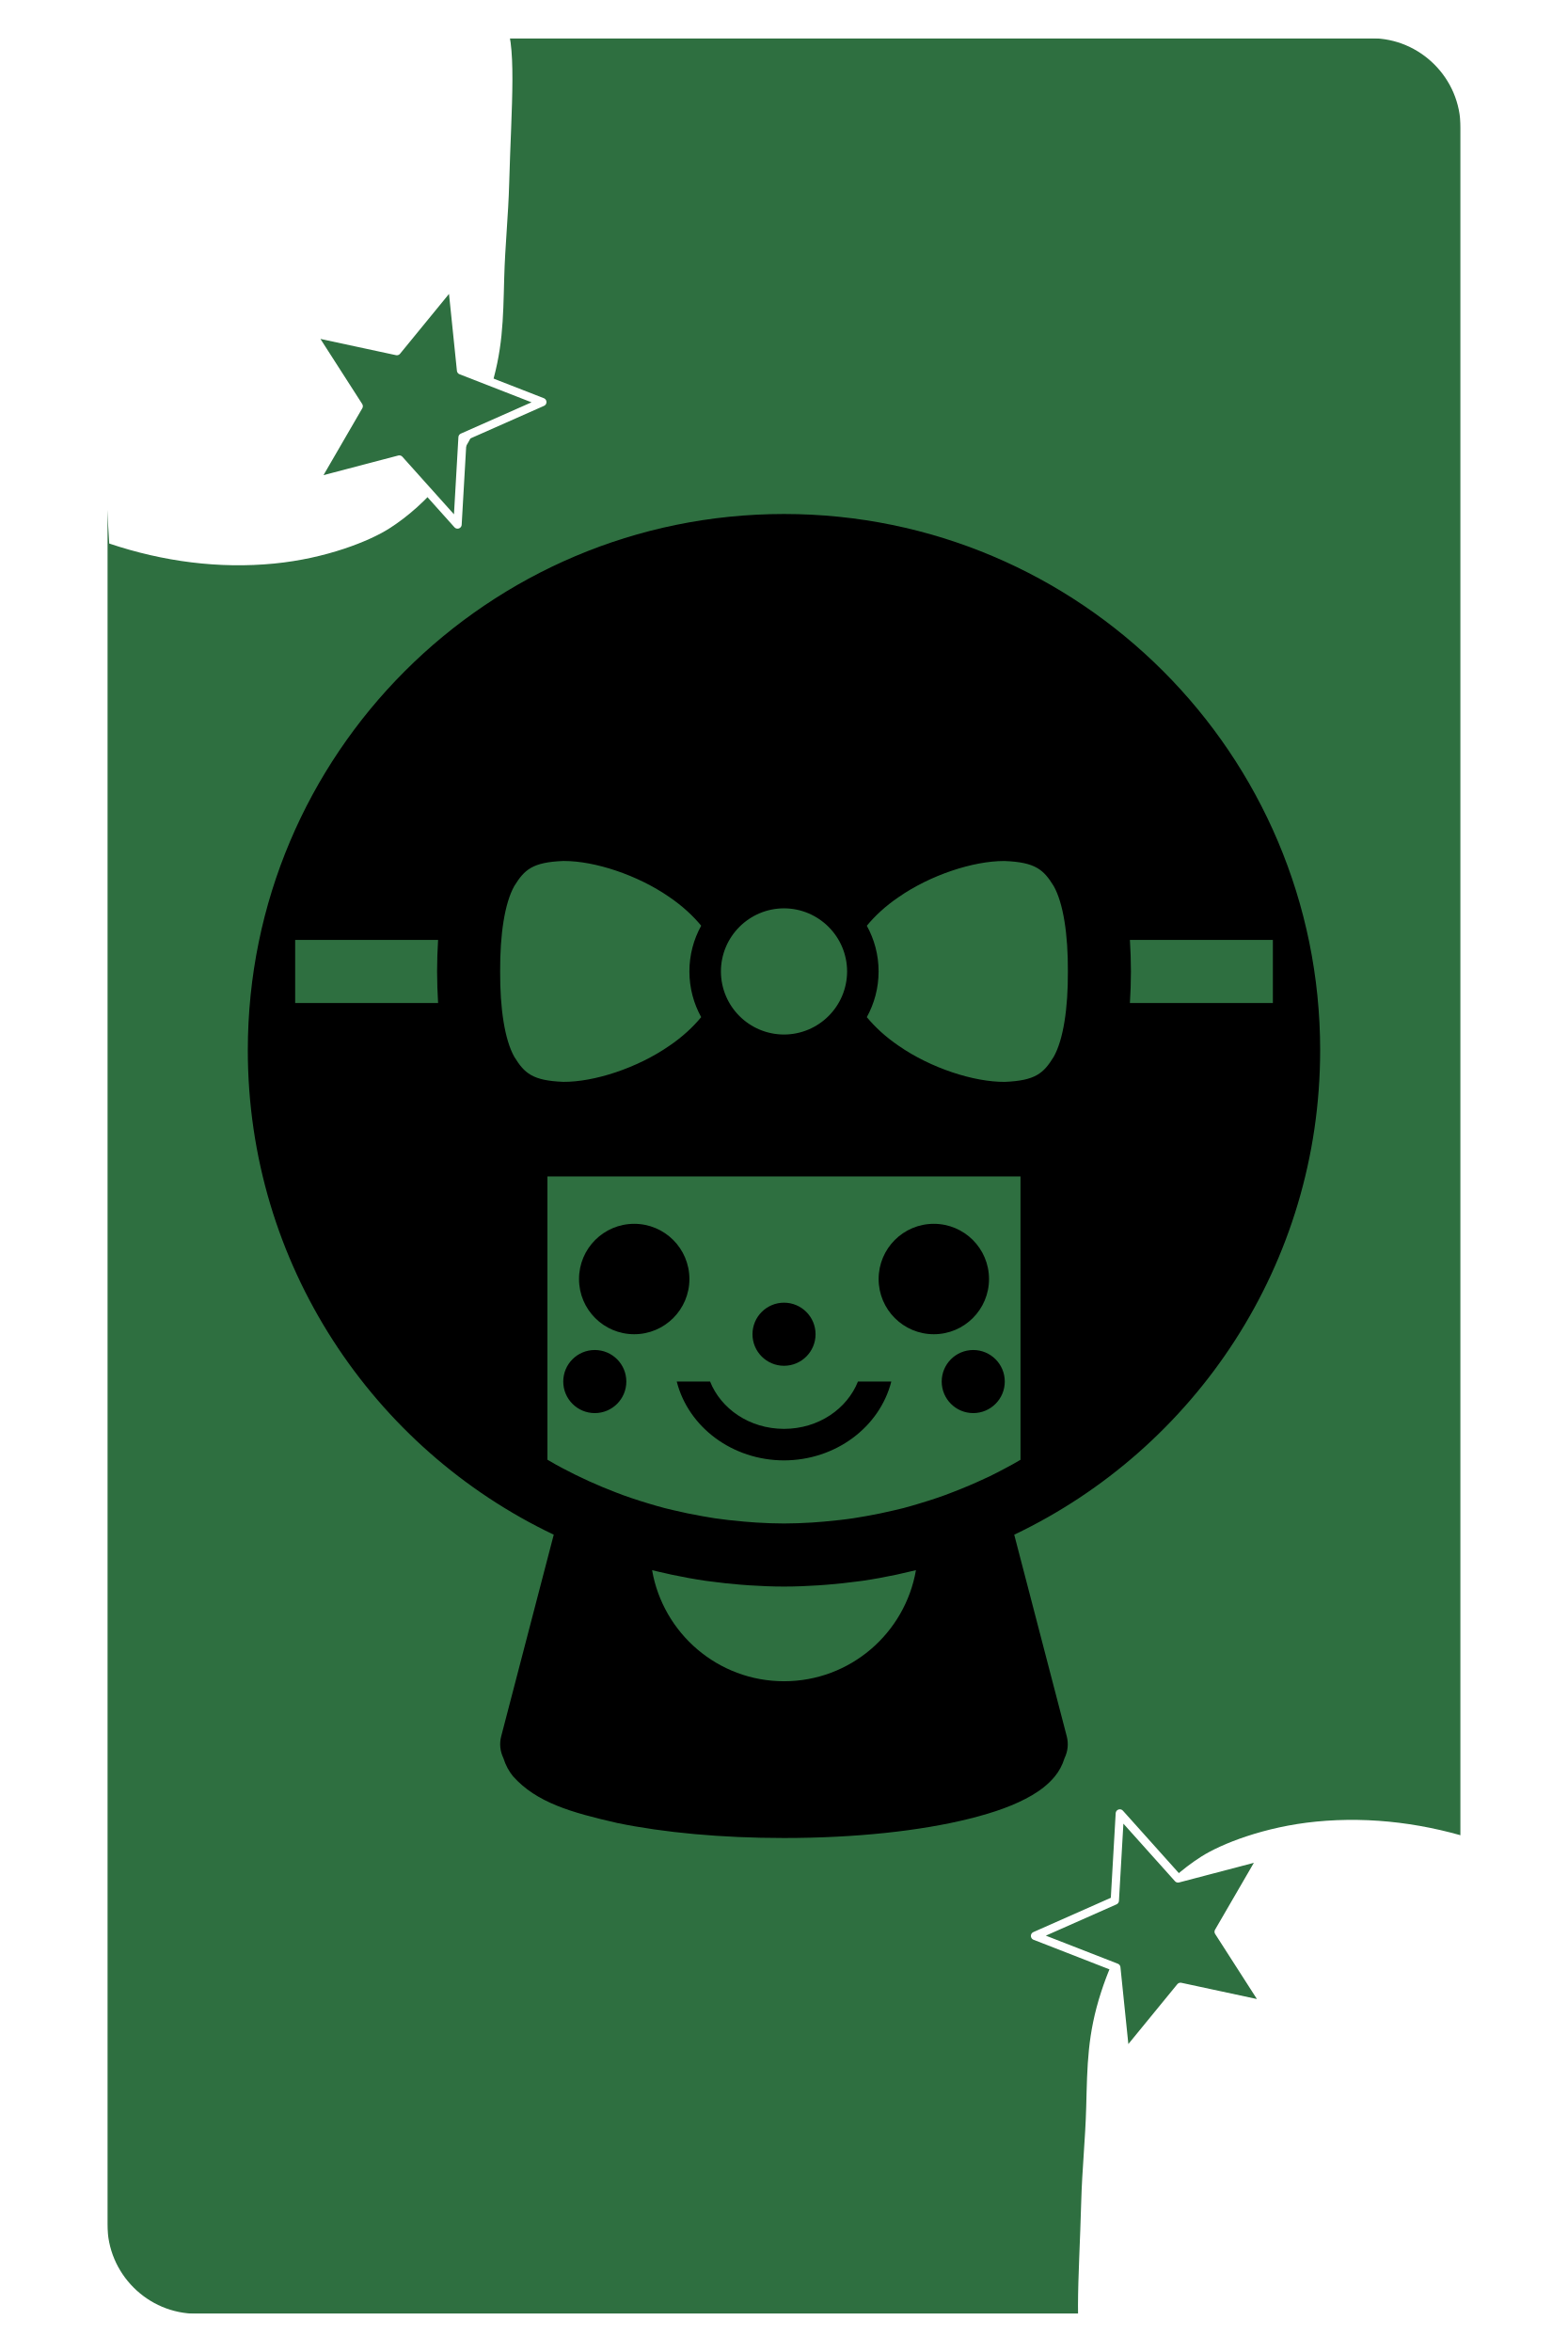
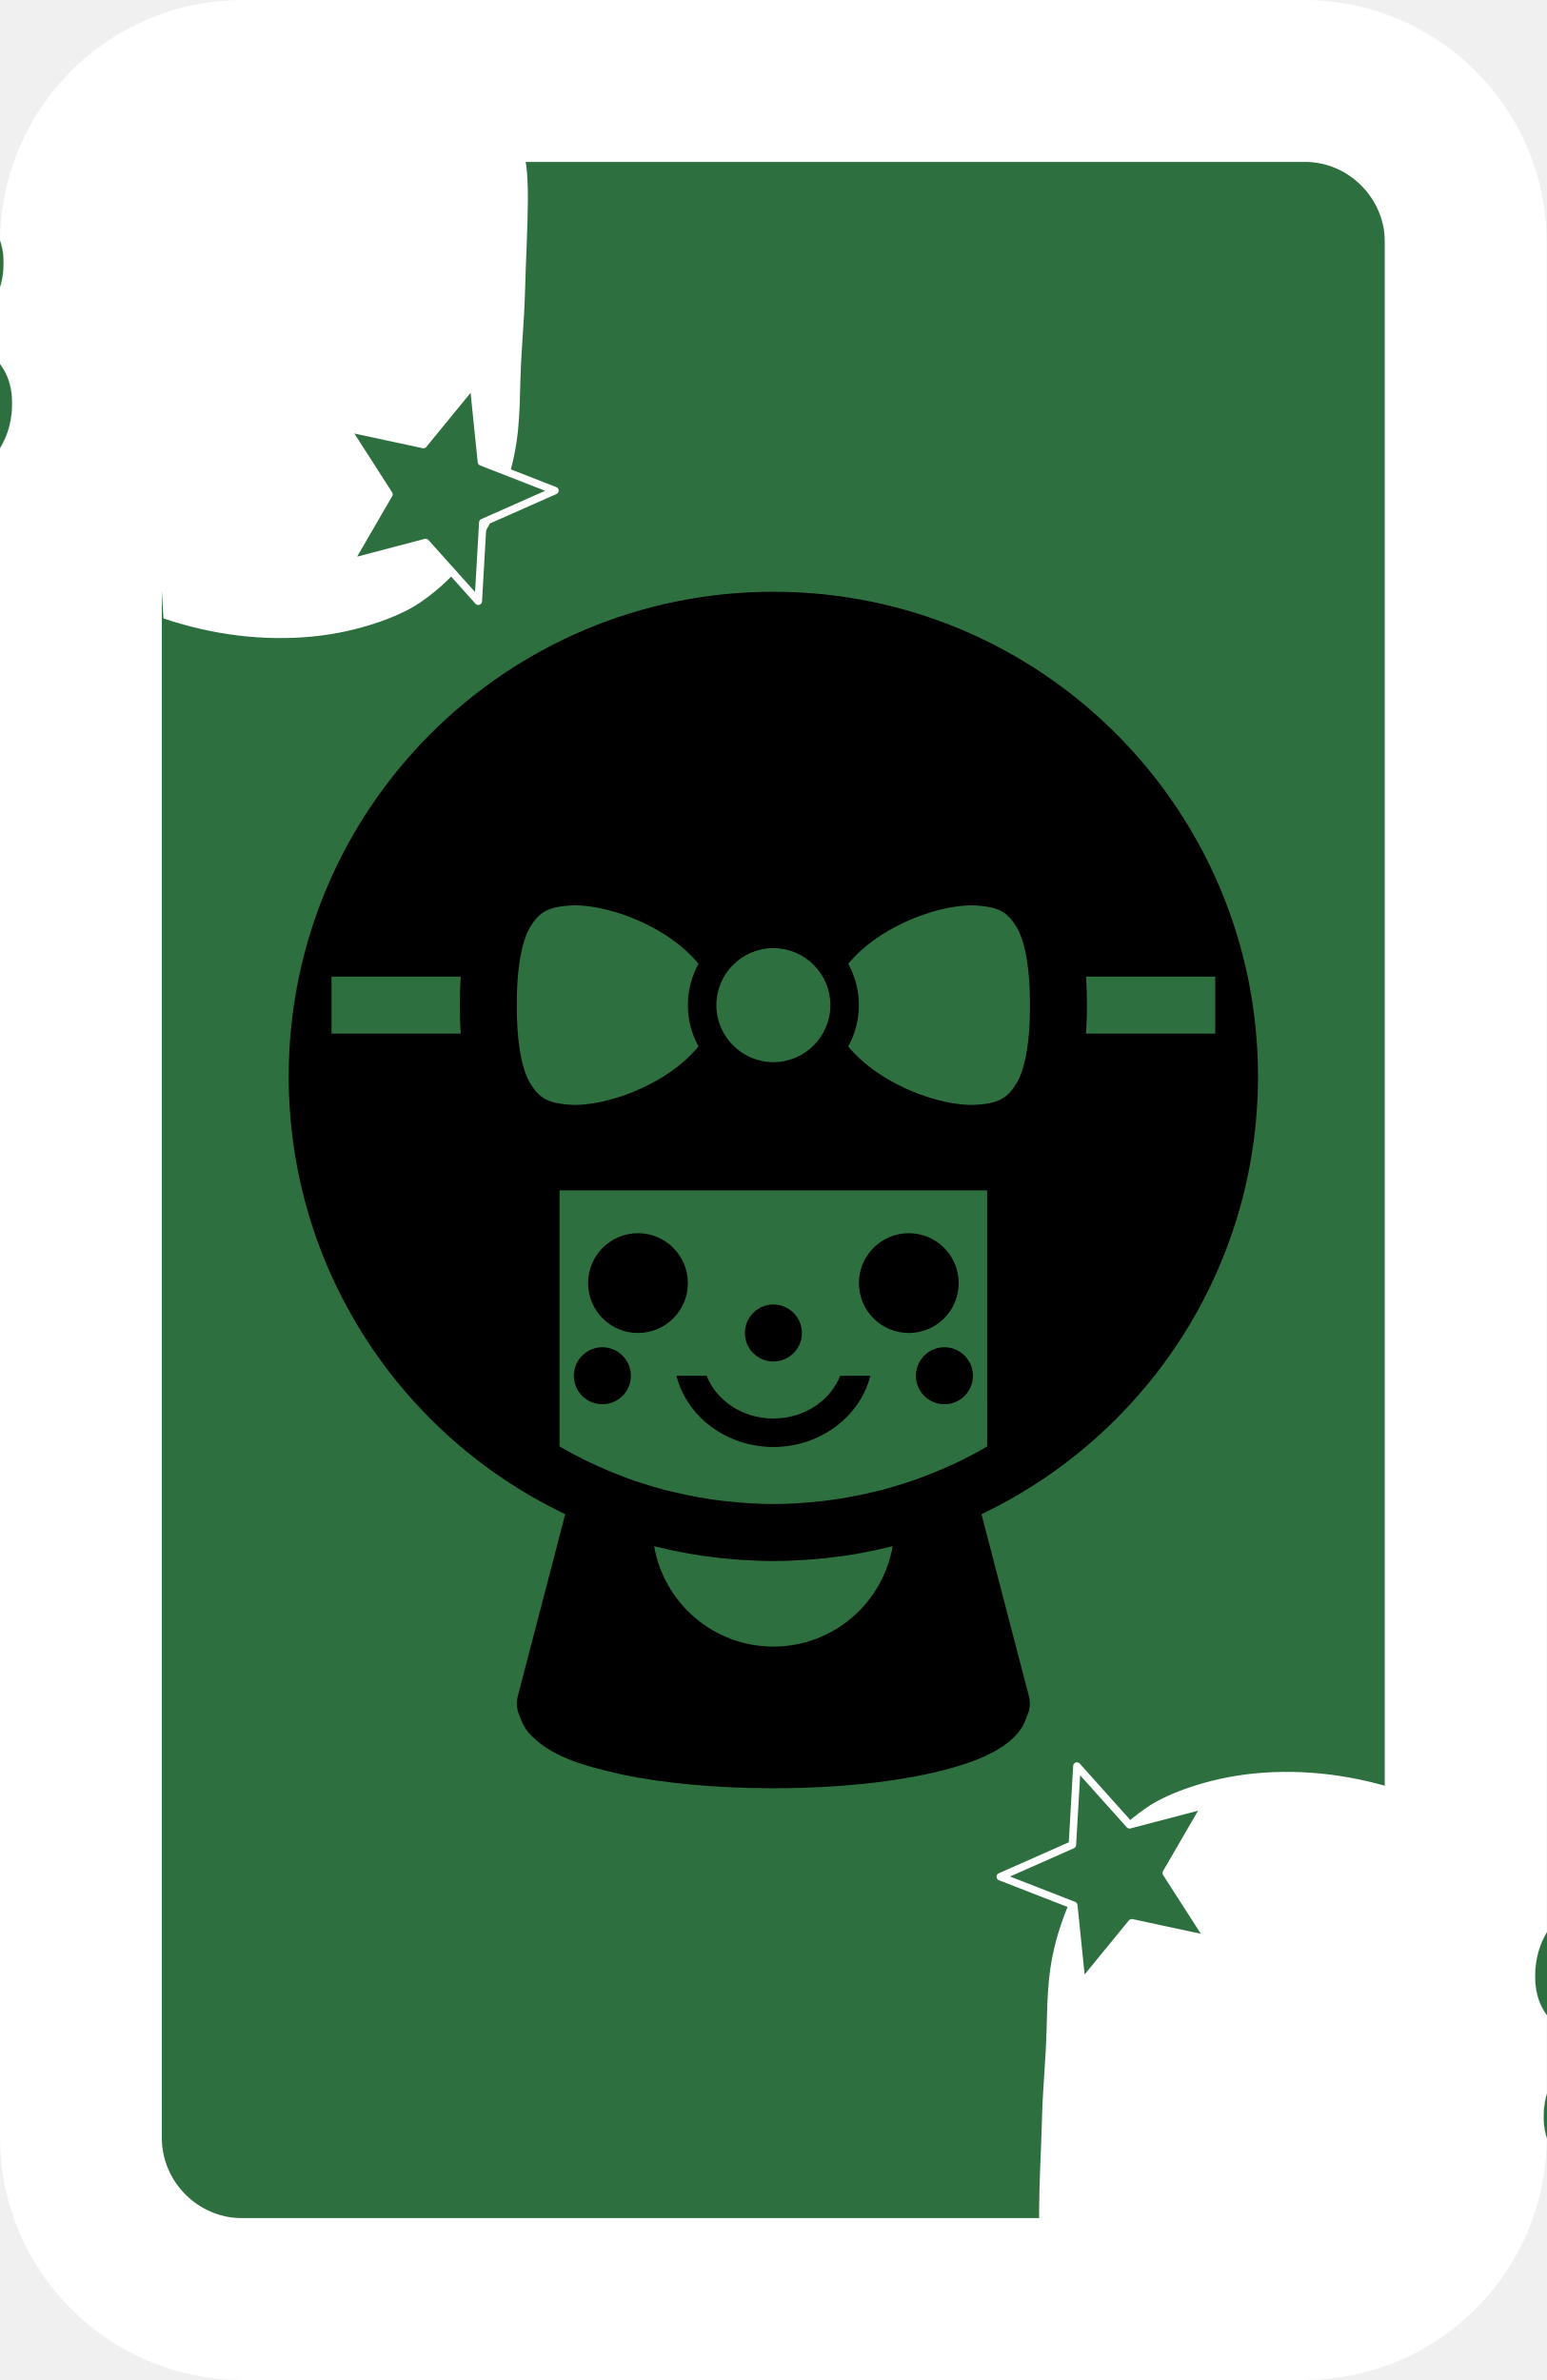
- <svg xmlns="http://www.w3.org/2000/svg" width="7300" height="10948" viewBox="0 0 7300 10948" version="1.1" id="svg2" xml:space="preserve">
+ <svg xmlns="http://www.w3.org/2000/svg" width="7966.67" height="12258.7" viewBox="0 0 7966.67 12258.7" version="1.1" id="svg2" xml:space="preserve">
  <defs id="defs1">
    <style id="style1">
      .cls-1 {
        fill: none;
        stroke: #fff;
        stroke-linecap: round;
        stroke-linejoin: round;
        stroke-width: 833.333px;
      }

      .cls-1, .cls-2 {
        fill-rule: evenodd;
      }

      .cls-2 {
        fill: #fff;
      }

      .cls-3 {
        filter: url(#filter);
      }

      .cls-4 {
        font-size: 250px;
        fill: #1d4c9a;
        text-anchor: middle;
        font-family: MatisseVPro-UB, "FOT-MatisseV Pro";
      }
    </style>
    <filter id="filter" filterUnits="userSpaceOnUse">
      <feFlood result="flood" flood-color="#d2b416" id="feFlood1" />
      <feComposite result="composite" operator="in" in2="SourceGraphic" id="feComposite1" />
-       <feBlend result="blend" in2="SourceGraphic" id="feBlend1" />
+       <feBlend result="blend" in2="SourceGraphic" id="feBlend1" mode="normal" />
    </filter>
    <style id="style1-4">
      .cls-1 {
        fill: none;
        stroke-linecap: round;
        stroke-width: 833.333px;
      }

      .cls-1, .cls-3, .cls-4 {
        stroke: #fff;
      }

      .cls-1, .cls-3 {
        stroke-linejoin: round;
      }

      .cls-1, .cls-2, .cls-4 {
        fill-rule: evenodd;
      }

      .cls-2 {
        fill: #fff;
      }

      .cls-3 {
        stroke-width: 42px;
        filter: url(#filter);
      }

      .cls-4 {
        stroke-width: 41.667px;
      }
    </style>
    <filter id="filter-2" filterUnits="userSpaceOnUse">
      <feFlood result="flood" flood-color="#d2b416" id="feFlood1-3" />
      <feComposite result="composite" operator="in" in2="SourceGraphic" id="feComposite1-2" />
-       <feBlend result="blend" in2="SourceGraphic" id="feBlend1-2" />
+       <feBlend result="blend" in2="SourceGraphic" id="feBlend1-2" mode="normal" />
    </filter>
    <style id="style1-2">
      .cls-1 {
        fill: none;
        stroke-linecap: round;
        stroke-width: 833.333px;
      }

      .cls-1, .cls-3, .cls-4 {
        stroke: #fff;
      }

      .cls-1, .cls-3 {
        stroke-linejoin: round;
      }

      .cls-1, .cls-2, .cls-4 {
        fill-rule: evenodd;
      }

      .cls-2 {
        fill: #fff;
      }

      .cls-3 {
        stroke-width: 42px;
        filter: url(#filter);
      }

      .cls-4 {
        stroke-width: 41.667px;
      }
    </style>
    <filter id="filter-7" filterUnits="userSpaceOnUse">
      <feFlood result="flood" flood-color="#d2b416" id="feFlood1-9" />
      <feComposite result="composite" operator="in" in2="SourceGraphic" id="feComposite1-5" />
-       <feBlend result="blend" in2="SourceGraphic" id="feBlend1-4" />
+       <feBlend result="blend" in2="SourceGraphic" id="feBlend1-4" mode="normal" />
    </filter>
    <style id="style1-7">
      .cls-1 {
        fill: none;
        stroke-linecap: round;
        stroke-width: 833.333px;
      }

      .cls-1, .cls-3, .cls-4 {
        stroke: #fff;
      }

      .cls-1, .cls-3 {
        stroke-linejoin: round;
      }

      .cls-1, .cls-2, .cls-4 {
        fill-rule: evenodd;
      }

      .cls-2 {
        fill: #fff;
      }

      .cls-3 {
        stroke-width: 42px;
        filter: url(#filter);
      }

      .cls-4 {
        stroke-width: 41.667px;
      }
    </style>
    <filter id="filter-4" filterUnits="userSpaceOnUse">
      <feFlood result="flood" flood-color="#d2b416" id="feFlood1-2" />
      <feComposite result="composite" operator="in" in2="SourceGraphic" id="feComposite1-7" />
-       <feBlend result="blend" in2="SourceGraphic" id="feBlend1-7" />
-     </filter>
-     <filter style="color-interpolation-filters:sRGB;" id="filter13" x="0" y="0" width="1" height="1">
-       <feComposite in2="SourceGraphic" operator="arithmetic" k1="0" k2="1" result="composite1" id="feComposite12" />
+       <feBlend result="blend" in2="SourceGraphic" id="feBlend1-7" mode="normal" />
+     </filter>
+     <filter style="color-interpolation-filters:sRGB" id="filter13" x="0" y="0" width="1" height="1">
+       <feComposite in2="SourceGraphic" operator="arithmetic" k1="0" k2="1" result="composite1" id="feComposite12" k3="0" k4="0" />
      <feColorMatrix in="composite1" values="1" type="saturate" result="colormatrix1" id="feColorMatrix12" />
      <feFlood flood-opacity="1" flood-color="rgb(210,180,22)" result="flood1" id="feFlood12" />
      <feBlend in="flood1" in2="colormatrix1" mode="multiply" result="blend1" id="feBlend12" />
      <feBlend in2="blend1" mode="screen" result="blend2" id="feBlend13" />
      <feColorMatrix in="blend2" values="1" type="saturate" result="colormatrix2" id="feColorMatrix13" />
-       <feComposite in="colormatrix2" in2="SourceGraphic" operator="in" k2="1" result="composite2" id="feComposite13" />
+       <feComposite in="colormatrix2" in2="SourceGraphic" operator="in" result="composite2" id="feComposite13" />
    </filter>
    <style id="style1-455">
      .cls-1 {
        fill: none;
        stroke: #fff;
        stroke-linecap: round;
        stroke-linejoin: round;
        stroke-width: 833.333px;
      }

      .cls-1, .cls-2 {
        fill-rule: evenodd;
      }

      .cls-2 {
        fill: #fff;
      }

      .cls-3 {
        filter: url(#filter);
      }

      .cls-4 {
        font-size: 250px;
        fill: #1d4c9a;
        text-anchor: middle;
        font-family: MatisseVPro-UB, "FOT-MatisseV Pro";
      }
    </style>
    <filter id="filter-1" filterUnits="userSpaceOnUse">
      <feFlood result="flood" flood-color="#d2b416" id="feFlood1-71" />
      <feComposite result="composite" operator="in" in2="SourceGraphic" id="feComposite1-15" />
      <feBlend result="blend" in2="SourceGraphic" id="feBlend1-27" mode="normal" />
    </filter>
    <style id="style1-4-6">
      .cls-1 {
        fill: none;
        stroke-linecap: round;
        stroke-width: 833.333px;
      }

      .cls-1, .cls-3, .cls-4 {
        stroke: #fff;
      }

      .cls-1, .cls-3 {
        stroke-linejoin: round;
      }

      .cls-1, .cls-2, .cls-4 {
        fill-rule: evenodd;
      }

      .cls-2 {
        fill: #fff;
      }

      .cls-3 {
        stroke-width: 42px;
        filter: url(#filter);
      }

      .cls-4 {
        stroke-width: 41.667px;
      }
    </style>
    <filter id="filter-2-1" filterUnits="userSpaceOnUse">
      <feFlood result="flood" flood-color="#d2b416" id="feFlood1-3-4" />
      <feComposite result="composite" operator="in" in2="SourceGraphic" id="feComposite1-2-2" />
      <feBlend result="blend" in2="SourceGraphic" id="feBlend1-2-3" mode="normal" />
    </filter>
    <style id="style1-2-2">
      .cls-1 {
        fill: none;
        stroke-linecap: round;
        stroke-width: 833.333px;
      }

      .cls-1, .cls-3, .cls-4 {
        stroke: #fff;
      }

      .cls-1, .cls-3 {
        stroke-linejoin: round;
      }

      .cls-1, .cls-2, .cls-4 {
        fill-rule: evenodd;
      }

      .cls-2 {
        fill: #fff;
      }

      .cls-3 {
        stroke-width: 42px;
        filter: url(#filter);
      }

      .cls-4 {
        stroke-width: 41.667px;
      }
    </style>
    <filter id="filter-7-2" filterUnits="userSpaceOnUse">
      <feFlood result="flood" flood-color="#d2b416" id="feFlood1-9-1" />
      <feComposite result="composite" operator="in" in2="SourceGraphic" id="feComposite1-5-6" />
      <feBlend result="blend" in2="SourceGraphic" id="feBlend1-4-8" mode="normal" />
    </filter>
    <style id="style1-7-5">
      .cls-1 {
        fill: none;
        stroke-linecap: round;
        stroke-width: 833.333px;
      }

      .cls-1, .cls-3, .cls-4 {
        stroke: #fff;
      }

      .cls-1, .cls-3 {
        stroke-linejoin: round;
      }

      .cls-1, .cls-2, .cls-4 {
        fill-rule: evenodd;
      }

      .cls-2 {
        fill: #fff;
      }

      .cls-3 {
        stroke-width: 42px;
        filter: url(#filter);
      }

      .cls-4 {
        stroke-width: 41.667px;
      }
    </style>
    <filter id="filter-4-7" filterUnits="userSpaceOnUse">
      <feFlood result="flood" flood-color="#d2b416" id="feFlood1-2-6" />
      <feComposite result="composite" operator="in" in2="SourceGraphic" id="feComposite1-7-1" />
      <feBlend result="blend" in2="SourceGraphic" id="feBlend1-7-8" mode="normal" />
    </filter>
    <filter style="color-interpolation-filters:sRGB" id="filter13-9" x="0" y="0" width="1" height="1">
      <feComposite in2="SourceGraphic" operator="arithmetic" k1="0" k2="1" result="composite1" id="feComposite12-2" k3="0" k4="0" />
      <feColorMatrix in="composite1" values="1" type="saturate" result="colormatrix1" id="feColorMatrix12-7" />
      <feFlood flood-opacity="1" flood-color="rgb(210,180,22)" result="flood1" id="feFlood12-9" />
      <feBlend in="flood1" in2="colormatrix1" mode="multiply" result="blend1" id="feBlend12-5" />
      <feBlend in2="blend1" mode="screen" result="blend2" id="feBlend13-4" />
      <feColorMatrix in="blend2" values="1" type="saturate" result="colormatrix2" id="feColorMatrix13-3" />
      <feComposite in="colormatrix2" in2="SourceGraphic" operator="in" result="composite2" id="feComposite13-1" />
    </filter>
    <filter id="filter-8" filterUnits="userSpaceOnUse">
      <feFlood result="flood" flood-color="#d2b416" id="feFlood1-24" />
      <feComposite result="composite" operator="in" in2="SourceGraphic" id="feComposite1-55" />
      <feBlend result="blend" in2="SourceGraphic" id="feBlend1-1" mode="normal" />
    </filter>
    <filter id="filter-27" filterUnits="userSpaceOnUse">
      <feFlood result="flood" flood-color="#d2b416" id="feFlood1-6" />
      <feComposite result="composite" operator="in" in2="SourceGraphic" id="feComposite1-1" />
      <feBlend result="blend" in2="SourceGraphic" id="feBlend1-42" mode="normal" />
    </filter>
    <filter id="f0" x="-0.005" y="-0.003" width="1.009" height="1.005">
      <feFlood flood-color="#d2b416" flood-opacity="1" id="feFlood1-7" />
      <feBlend mode="normal" in2="SourceGraphic" id="feBlend1-6" />
      <feComposite in2="SourceAlpha" operator="in" id="feComposite1-18" />
    </filter>
    <style id="style1-3">
      .cls-1 {
        fill: none;
        stroke: #fff;
        stroke-linecap: round;
        stroke-linejoin: round;
        stroke-width: 833.333px;
      }

      .cls-1, .cls-2 {
        fill-rule: evenodd;
      }

      .cls-2 {
        fill: #fff;
      }

      .cls-3 {
        filter: url(#filter);
      }

      .cls-4 {
        font-size: 250px;
        fill: #1d4c9a;
        text-anchor: middle;
        font-family: MatisseVPro-UB, "FOT-MatisseV Pro";
      }
    </style>
    <filter id="filter-87" filterUnits="userSpaceOnUse">
      <feFlood result="flood" flood-color="#d2b416" id="feFlood1-4" />
      <feComposite result="composite" operator="in" in2="SourceGraphic" id="feComposite1-27" />
      <feBlend result="blend" in2="SourceGraphic" id="feBlend1-79" mode="normal" />
    </filter>
    <style id="style1-4-3">
      .cls-1 {
        fill: none;
        stroke-linecap: round;
        stroke-width: 833.333px;
      }

      .cls-1, .cls-3, .cls-4 {
        stroke: #fff;
      }

      .cls-1, .cls-3 {
        stroke-linejoin: round;
      }

      .cls-1, .cls-2, .cls-4 {
        fill-rule: evenodd;
      }

      .cls-2 {
        fill: #fff;
      }

      .cls-3 {
        stroke-width: 42px;
        filter: url(#filter);
      }

      .cls-4 {
        stroke-width: 41.667px;
      }
    </style>
    <filter id="filter-2-19" filterUnits="userSpaceOnUse">
      <feFlood result="flood" flood-color="#d2b416" id="feFlood1-3-8" />
      <feComposite result="composite" operator="in" in2="SourceGraphic" id="feComposite1-2-6" />
      <feBlend result="blend" in2="SourceGraphic" id="feBlend1-2-50" mode="normal" />
    </filter>
    <style id="style1-2-28">
      .cls-1 {
        fill: none;
        stroke-linecap: round;
        stroke-width: 833.333px;
      }

      .cls-1, .cls-3, .cls-4 {
        stroke: #fff;
      }

      .cls-1, .cls-3 {
        stroke-linejoin: round;
      }

      .cls-1, .cls-2, .cls-4 {
        fill-rule: evenodd;
      }

      .cls-2 {
        fill: #fff;
      }

      .cls-3 {
        stroke-width: 42px;
        filter: url(#filter);
      }

      .cls-4 {
        stroke-width: 41.667px;
      }
    </style>
    <filter id="filter-7-6" filterUnits="userSpaceOnUse">
      <feFlood result="flood" flood-color="#d2b416" id="feFlood1-9-0" />
      <feComposite result="composite" operator="in" in2="SourceGraphic" id="feComposite1-5-2" />
      <feBlend result="blend" in2="SourceGraphic" id="feBlend1-4-4" mode="normal" />
    </filter>
    <style id="style1-7-8">
      .cls-1 {
        fill: none;
        stroke-linecap: round;
        stroke-width: 833.333px;
      }

      .cls-1, .cls-3, .cls-4 {
        stroke: #fff;
      }

      .cls-1, .cls-3 {
        stroke-linejoin: round;
      }

      .cls-1, .cls-2, .cls-4 {
        fill-rule: evenodd;
      }

      .cls-2 {
        fill: #fff;
      }

      .cls-3 {
        stroke-width: 42px;
        filter: url(#filter);
      }

      .cls-4 {
        stroke-width: 41.667px;
      }
    </style>
    <filter id="filter-4-6" filterUnits="userSpaceOnUse">
      <feFlood result="flood" flood-color="#d2b416" id="feFlood1-2-5" />
      <feComposite result="composite" operator="in" in2="SourceGraphic" id="feComposite1-7-0" />
      <feBlend result="blend" in2="SourceGraphic" id="feBlend1-7-9" mode="normal" />
    </filter>
    <filter style="color-interpolation-filters:sRGB" id="filter13-0" x="0" y="0" width="1" height="1">
      <feComposite in2="SourceGraphic" operator="arithmetic" k1="0" k2="1" result="composite1" id="feComposite12-0" k3="0" k4="0" />
      <feColorMatrix in="composite1" values="1" type="saturate" result="colormatrix1" id="feColorMatrix12-6" />
      <feFlood flood-opacity="1" flood-color="rgb(210,180,22)" result="flood1" id="feFlood12-1" />
      <feBlend in="flood1" in2="colormatrix1" mode="multiply" result="blend1" id="feBlend12-3" />
      <feBlend in2="blend1" mode="screen" result="blend2" id="feBlend13-8" />
      <feColorMatrix in="blend2" values="1" type="saturate" result="colormatrix2" id="feColorMatrix13-9" />
      <feComposite in="colormatrix2" in2="SourceGraphic" operator="in" result="composite2" id="feComposite13-3" />
    </filter>
    <filter id="filter-8-4" filterUnits="userSpaceOnUse">
      <feFlood result="flood" flood-color="#d2b416" id="feFlood1-24-4" />
      <feComposite result="composite" operator="in" in2="SourceGraphic" id="feComposite1-55-6" />
      <feBlend result="blend" in2="SourceGraphic" id="feBlend1-1-0" mode="normal" />
    </filter>
    <filter id="filter-27-6" filterUnits="userSpaceOnUse">
      <feFlood result="flood" flood-color="#d2b416" id="feFlood1-6-6" />
      <feComposite result="composite" operator="in" in2="SourceGraphic" id="feComposite1-1-1" />
      <feBlend result="blend" in2="SourceGraphic" id="feBlend1-42-8" mode="normal" />
    </filter>
    <filter id="f0-4" x="-0.005" y="-0.003" width="1.009" height="1.005">
      <feFlood flood-color="#d2b416" flood-opacity="1" id="feFlood1-7-9" />
      <feBlend mode="normal" in2="SourceGraphic" id="feBlend1-6-6" />
      <feComposite in2="SourceAlpha" operator="in" id="feComposite1-18-3" />
    </filter>
    <filter id="filter-2-8" filterUnits="userSpaceOnUse">
      <feFlood result="flood" flood-color="#d2b416" id="feFlood1-3-2" />
      <feComposite result="composite" operator="in" in2="SourceGraphic" id="feComposite1-2-4" />
      <feBlend result="blend" in2="SourceGraphic" id="feBlend1-2-5" mode="normal" />
    </filter>
    <filter id="filter-5" filterUnits="userSpaceOnUse">
      <feFlood result="flood" flood-color="#d2b416" id="feFlood1-1" />
      <feComposite result="composite" operator="in" in2="SourceGraphic" id="feComposite1-71" />
      <feBlend result="blend" in2="SourceGraphic" id="feBlend1-15" mode="normal" />
    </filter>
    <filter id="filter2" filterUnits="userSpaceOnUse">
      <feFlood result="flood" flood-color="#d2b416" id="feFlood2" />
      <feComposite result="composite" operator="in" in2="SourceGraphic" id="feComposite2" />
      <feBlend result="blend" in2="SourceGraphic" id="feBlend2" mode="normal" />
    </filter>
    <filter id="filter-7-5" filterUnits="userSpaceOnUse">
      <feFlood result="flood" flood-color="#d2b416" id="feFlood1-9-9" />
      <feComposite result="composite" operator="in" in2="SourceGraphic" id="feComposite1-5-8" />
      <feBlend result="blend" in2="SourceGraphic" id="feBlend1-4-40" mode="normal" />
    </filter>
    <filter id="filter-76" filterUnits="userSpaceOnUse">
      <feFlood result="flood" flood-color="#d2b416" id="feFlood1-36" />
      <feComposite result="composite" operator="in" in2="SourceGraphic" id="feComposite1-154" />
      <feBlend result="blend" in2="SourceGraphic" id="feBlend1-20" mode="normal" />
    </filter>
    <filter id="filter2-9" filterUnits="userSpaceOnUse">
      <feFlood result="flood" flood-color="#d2b416" id="feFlood2-7" />
      <feComposite result="composite" operator="in" in2="SourceGraphic" id="feComposite2-3" />
      <feBlend result="blend" in2="SourceGraphic" id="feBlend2-7" mode="normal" />
    </filter>
  </defs>
  <style id="style1-45">
		.s0 { fill: #da484d } 
	</style>
-   <g id="g8" style="display:inline">
+   <g id="g8" style="display:inline" transform="translate(333.335,655.35)">
    <rect style="display:inline;fill:#2e6f40;fill-opacity:1;stroke-width:1.293" id="rect17" width="6299.407" height="10590.275" x="500.296" y="178.862" />
    <path id="Frame" class="cls-1" d="M 916.667,-238.667 H 6383.33 c 460.24,0 833.34,373.1 833.34,833.333 V 10353.3 c 0,460.3 -373.1,833.4 -833.34,833.4 H 916.667 c -460.237,0 -833.334,-373.1 -833.334,-833.4 V 594.666 C 83.334,134.429 456.43,-238.667 916.667,-238.667 Z" style="display:inline" transform="translate(-0.0015,-0.0165)" />
    <g id="svg2-2" transform="translate(-1385.438,-27.47404)" style="display:inline">
      <g id="g5-6" transform="translate(1437.664,104.6335)" style="display:inline">
        <path class="cls-2" d="m 456.326,2452.84 c 250.961,84.45 512,118.2 768.124,93.2 241.33,-23.55 443.12,-104.22 535.37,-163.11 88.2,-56.31 174.63,-132.39 256.04,-233.02 83.52,-103.23 155.78,-231.06 209.49,-396.12 64.47,-198.14 64.64,-342.21 69.83,-535.94 4.08,-152.56 19.16,-290.181 23.27,-442.734 9.65,-357.386 39.16,-668.751 -26.78,-763.776 -267.94,-386.088 -1250.34,-168.022 -1975,88.028" id="path1-3" style="display:inline;fill:#ffffff;fill-rule:evenodd" />
        <path id="Shape_1_copy_2" data-name="Shape 1 copy 2" class="cls-2" d="m 6843.67,8495.16 c -250.96,-84.45 -512,-118.2 -768.12,-93.2 -241.33,23.55 -443.12,104.22 -535.37,163.11 -88.2,56.31 -174.63,132.39 -256.04,233.02 -83.52,103.23 -155.78,231.06 -209.49,396.12 -64.47,198.14 -64.64,342.21 -69.83,535.94 -4.08,152.55 -19.16,290.15 -23.27,442.75 -9.65,357.4 -39.16,668.7 26.78,763.8 267.94,386 1250.34,168 1975,-88.1" style="display:inline;fill:#ffffff;fill-rule:evenodd" />
      </g>
      <g id="g11-0" style="display:inline">
        <path d="m 5769.721,6458.257 c 0,81.045 65.793,146.843 146.832,146.843 81.039,0 146.832,-65.798 146.832,-146.843 0,-81.045 -65.793,-146.843 -146.832,-146.843 -81.04,0 -146.832,65.773 -146.832,146.843 z M 7531.708,4916.282 C 7531.493,3537.487 6414.009,2420.256 5035.56,2420.011 c -1378.694,0.216 -2496.088,1117.476 -2496.394,2496.271 0.216,995.046 582.337,1853.833 1424.334,2254.837 l -244.696,938.755 c -8.962,34.297 -4.923,69.671 10.132,100.814 10.205,33.269 26.576,62.855 45.527,85.61 109.237,121.58 268.477,167.395 484.993,216.826 215.47,44.431 483.66,69.811 775.947,69.811 334.27,0 636.457,-33.029 865.026,-90.223 114.762,-28.776 210.931,-62.549 289.841,-108.817 39.193,-23.279 75.258,-50.143 106.086,-87.525 18.952,-22.681 35.155,-52.197 45.36,-85.322 15.128,-31.142 19.166,-66.661 10.277,-101.096 l -244.623,-938.817 c 841.96,-401.096 1424.15,-1259.792 1424.273,-2254.837 z m -2496.271,-660.732 c 162.176,0.431 293.45,131.859 293.879,293.613 -0.431,162.402 -131.702,293.398 -293.879,293.827 -162.103,-0.431 -293.377,-131.425 -293.591,-293.827 0.216,-161.76 131.488,-293.185 293.591,-293.613 z M 3425.055,4696.153 H 2759.66 v -293.686 h 665.395 c -3.083,48.231 -4.397,97.204 -4.636,146.77 0.284,49.545 1.553,98.587 4.636,146.917 z m 354.82,250.594 c -44.714,-79.589 -66.894,-225.043 -65.934,-397.51 -0.956,-172.467 21.222,-317.922 65.934,-397.511 47.271,-76.358 84.288,-110.732 227.798,-116.587 h 3.68 c 143.222,0 341.966,64.843 490.781,168.135 60.272,41.036 109.31,86.564 147.86,133.125 -34.94,63.076 -54.919,135.61 -54.919,212.715 0,77.319 19.979,149.78 54.846,212.855 -38.404,46.63 -87.445,92.138 -147.787,133.126 -150.056,104.179 -350.923,169.31 -494.39,168.135 -143.534,-5.784 -180.604,-40.081 -227.871,-116.489 z m 1255.722,2906.515 c -308.054,0 -563.408,-223.489 -614.248,-517.034 22.106,5.569 44.332,10.42 66.509,15.344 7.623,1.697 15.199,3.681 22.895,5.282 52.481,11.233 105.658,20.937 159.521,28.847 8.364,1.243 16.801,2.056 25.332,3.227 44.642,6.094 89.788,10.874 135.238,14.602 14.172,1.171 28.272,2.271 42.515,3.226 53.676,3.442 107.708,5.808 162.25,5.808 54.542,0 108.571,-2.342 162.25,-5.808 14.172,-0.956 28.272,-2.055 42.372,-3.226 45.527,-3.752 90.742,-8.508 135.526,-14.602 8.293,-1.172 16.801,-1.984 25.046,-3.155 53.82,-7.935 107.041,-17.615 159.692,-28.92 7.624,-1.625 15.271,-3.609 22.895,-5.282 22.249,-4.923 44.427,-9.847 66.436,-15.344 -50.809,293.545 -306.164,517.035 -614.187,517.035 z M 6136.716,6822.361 c -12.476,7.266 -24.95,14.603 -37.592,21.654 -12.332,6.764 -24.663,13.289 -36.995,19.814 -23.349,12.404 -46.84,24.737 -70.693,36.28 -6.381,3.012 -12.929,5.808 -19.382,8.819 -48.897,22.992 -98.819,44.192 -149.555,63.644 -13.216,5.067 -26.36,10.349 -39.791,15.129 -24.161,8.747 -48.538,16.897 -73.129,24.808 -14.841,4.78 -29.873,9.393 -44.929,13.814 -24.52,7.409 -49.04,14.603 -73.942,21.152 -14.912,3.895 -30.016,7.122 -45.072,10.731 -41.846,9.99 -84.147,18.714 -126.925,26.219 -20.337,3.609 -40.675,7.266 -61.229,10.277 -21.078,3.155 -42.444,5.736 -63.811,8.222 -24.018,2.796 -48.084,5.21 -72.388,7.266 -18.497,1.553 -36.923,3.226 -55.588,4.326 -43.089,2.581 -86.417,4.398 -130.105,4.398 -43.689,0 -87.059,-1.768 -130.032,-4.398 -18.784,-1.099 -37.378,-2.725 -55.946,-4.326 -24.09,-1.984 -48.013,-4.47 -71.862,-7.194 -21.58,-2.581 -43.161,-5.139 -64.6,-8.293 -19.74,-2.94 -39.193,-6.453 -58.814,-9.919 -45.67,-8.006 -90.742,-17.327 -135.459,-28.131 -12.475,-3.083 -25.189,-5.736 -37.664,-9.035 -25.978,-6.764 -51.62,-14.245 -77.24,-21.964 -13.646,-4.111 -27.173,-8.15 -40.675,-12.548 -25.762,-8.223 -51.381,-16.802 -76.713,-25.98 -11.018,-3.968 -21.867,-8.293 -32.885,-12.476 -85.677,-32.671 -168.936,-70.411 -249.235,-113.069 -9.99,-5.282 -19.908,-10.636 -29.801,-16.085 -13.646,-7.553 -27.101,-15.487 -40.532,-23.279 V 5503.567 h 2202.423 l 0.046,1318.773 z m 154.456,-1875.615 c -47.199,76.358 -84.435,110.732 -227.731,116.588 -143.462,1.171 -344.542,-63.957 -494.391,-168.135 -60.343,-41.037 -109.383,-86.564 -148,-133.199 34.868,-63.075 54.846,-135.536 54.846,-212.782 0,-77.172 -19.979,-149.566 -54.846,-212.641 38.548,-46.629 87.585,-92.205 148,-133.199 148.527,-103.224 347.485,-168.135 490.708,-168.135 l 3.68,0.046 c 143.222,5.88 180.53,40.224 227.731,116.587 44.786,79.589 66.962,225.043 66.007,397.51 0.956,172.32 -21.222,317.757 -66.007,397.364 z m 354.747,-544.28 h 665.578 v 293.686 h -665.578 c 3.155,-48.302 4.541,-97.345 4.779,-146.917 -0.284,-49.497 -1.625,-98.471 -4.779,-146.77 z M 4338.143,6238.005 c 141.907,0 256.957,-115.058 256.957,-256.975 0,-141.918 -115.049,-256.976 -256.957,-256.976 -141.981,0 -256.956,115.058 -256.956,256.976 0,141.917 114.975,256.975 256.956,256.975 z m 697.331,587.231 c 239.416,-0.431 445.208,-153.824 499.597,-366.967 h -155.269 c -50.21,125.765 -181.845,219.904 -344.26,220.264 -162.317,-0.358 -293.952,-94.5 -344.187,-220.264 h -155.196 c 54.322,213.216 259.893,366.581 499.31,366.967 z m -880.871,-220.124 c 81.039,0 146.832,-65.798 146.832,-146.843 0,-81.046 -65.793,-146.843 -146.832,-146.843 -81.039,0 -146.832,65.797 -146.832,146.843 0,81.045 65.793,146.843 146.832,146.843 z m 1578.447,-367.108 c 141.907,0 256.956,-115.058 256.956,-256.975 0,-141.918 -115.05,-256.976 -256.956,-256.976 -141.981,0 -256.957,115.058 -256.957,256.976 0,141.917 114.975,256.975 256.957,256.975 z m -697.453,146.843 c 81.039,0 146.832,-65.798 146.832,-146.843 0,-81.046 -65.793,-146.843 -146.832,-146.843 -81.039,0 -146.832,65.797 -146.832,146.843 0,81.045 65.793,146.843 146.832,146.843 z" id="path9" style="display:inline;fill:#000000;stroke-width:6.118" />
      </g>
    </g>
    <g id="g5" style="display:inline">
      <text xml:space="preserve" style="font-style:normal;font-variant:normal;font-weight:900;font-stretch:extra-expanded;font-size:2092.92px;font-family:'FOT-Matisse Pro';-inkscape-font-specification:'FOT-Matisse Pro Heavy Extra-Expanded';text-align:center;letter-spacing:0px;writing-mode:lr-tb;direction:ltr;text-anchor:middle;fill:#2e6f40;fill-opacity:1;stroke:#ffffff;stroke-width:1.048;stroke-linecap:round;stroke-linejoin:round" x="1119.242" y="1857.236" id="text4" transform="scale(0.9996934,1.000307)">
        <tspan id="tspan4" x="1119.242" y="1857.236" style="font-style:normal;font-variant:normal;font-weight:900;font-stretch:extra-expanded;font-size:2092.92px;font-family:'FOT-Matisse Pro';-inkscape-font-specification:'FOT-Matisse Pro Heavy Extra-Expanded';fill:#2e6f40;fill-opacity:1;stroke-width:1.048">3</tspan>
      </text>
      <text xml:space="preserve" style="font-style:normal;font-variant:normal;font-weight:900;font-stretch:extra-expanded;font-size:2092.92px;font-family:'FOT-Matisse Pro';-inkscape-font-specification:'FOT-Matisse Pro Heavy Extra-Expanded';text-align:center;letter-spacing:0px;writing-mode:lr-tb;direction:ltr;text-anchor:middle;fill:#2e6f40;fill-opacity:1;stroke:#ffffff;stroke-width:1.048;stroke-linecap:round;stroke-linejoin:round" x="-6185.879" y="-9086.003" id="text5" transform="scale(-0.9996934,-1.000307)">
        <tspan id="tspan5" x="-6185.879" y="-9086.003" style="fill:#2e6f40;fill-opacity:1;stroke-width:1.048">3</tspan>
      </text>
    </g>
    <g id="g7" transform="matrix(0.8859147,0,0,0.8859692,486.2089,-17.12785)" style="display:inline;fill:#2e6f40;fill-opacity:1">
      <path style="display:inline;fill:#2e6f40;fill-opacity:1;stroke:#ffffff;stroke-width:1.229;stroke-linecap:round;stroke-linejoin:round;stroke-dasharray:none;stroke-opacity:1" id="path3" d="m 95.486,63.323 -10.764,-7.158 -11.283,6.309 3.481,-12.449 -9.486,-8.781 12.916,-0.536 5.42,-11.736 4.501,12.118 12.836,1.528 -10.134,8.026 z" transform="matrix(34.33915,8.882734,-8.882734,34.33915,-860.785,-247.6003)" />
      <path style="display:inline;fill:#2e6f40;fill-opacity:1;stroke:#ffffff;stroke-width:1.229;stroke-linecap:round;stroke-linejoin:round;stroke-dasharray:none;stroke-opacity:1" id="path3-3" d="m 95.486,63.323 -10.764,-7.158 -11.283,6.309 3.481,-12.449 -9.486,-8.781 12.916,-0.536 5.42,-11.736 4.501,12.118 12.836,1.528 -10.134,8.026 z" transform="matrix(-34.33915,-8.882734,8.882734,-34.33915,8052.542,12569.591)" />
    </g>
  </g>
</svg>
